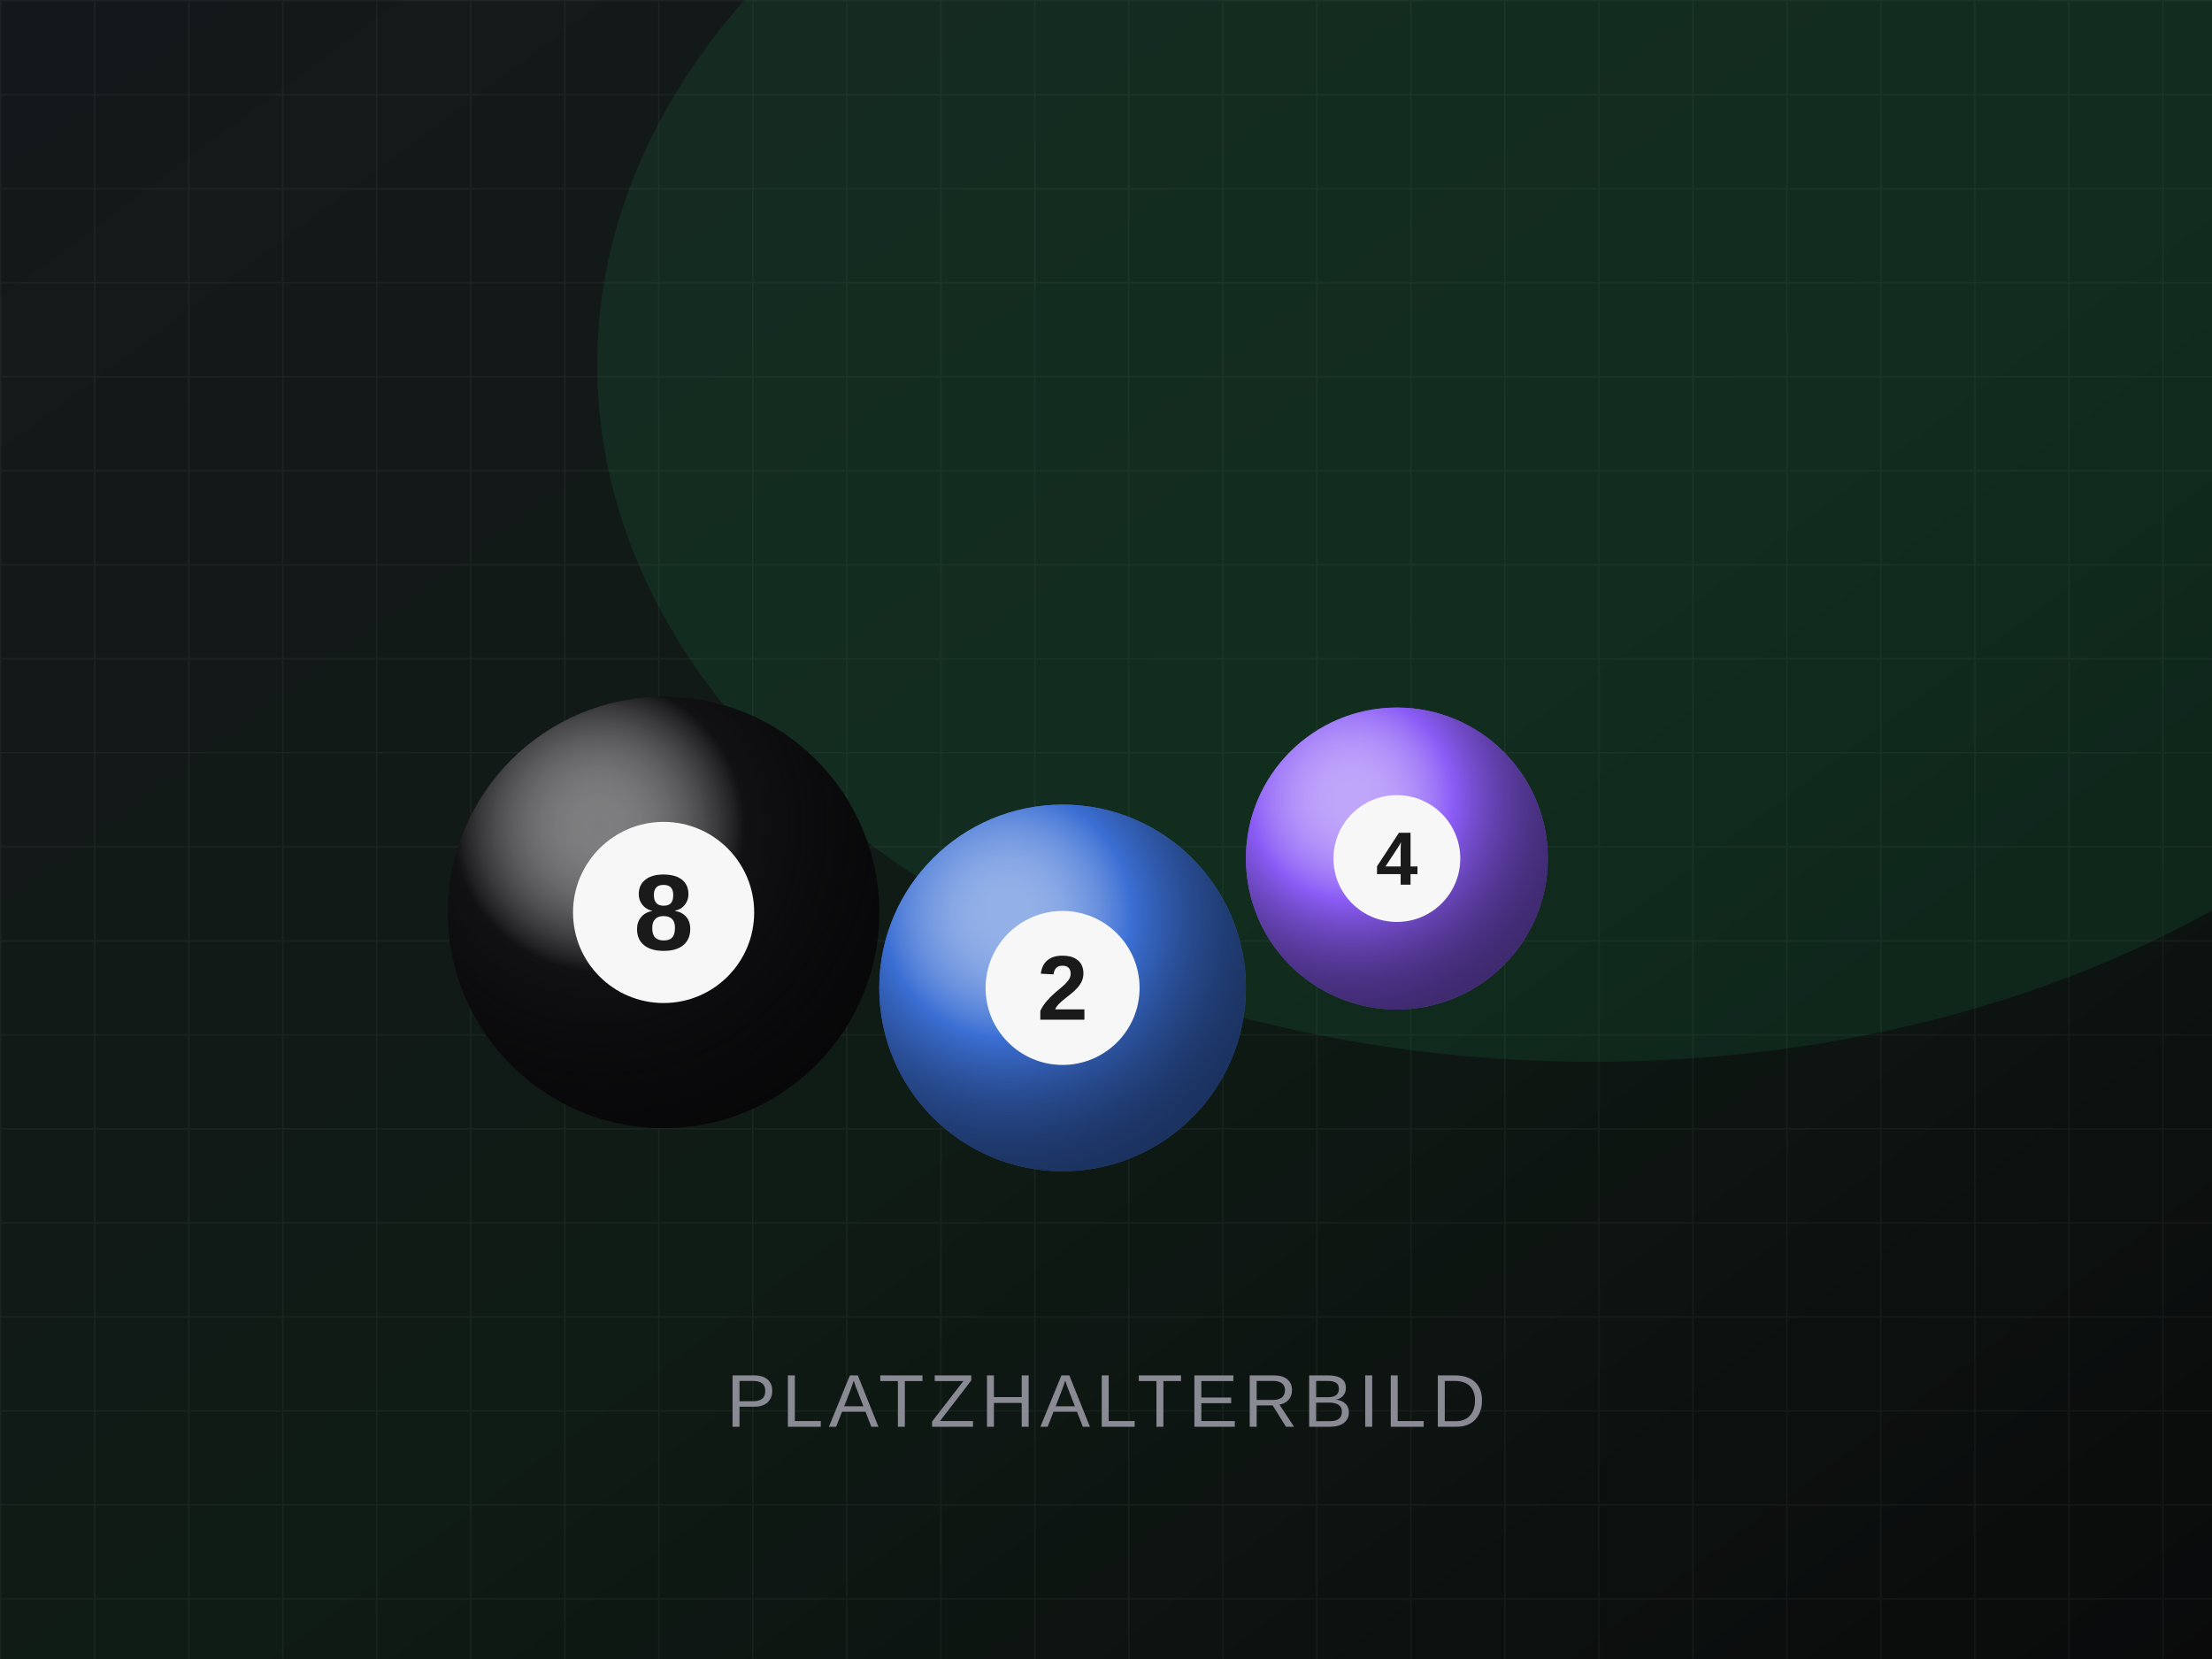
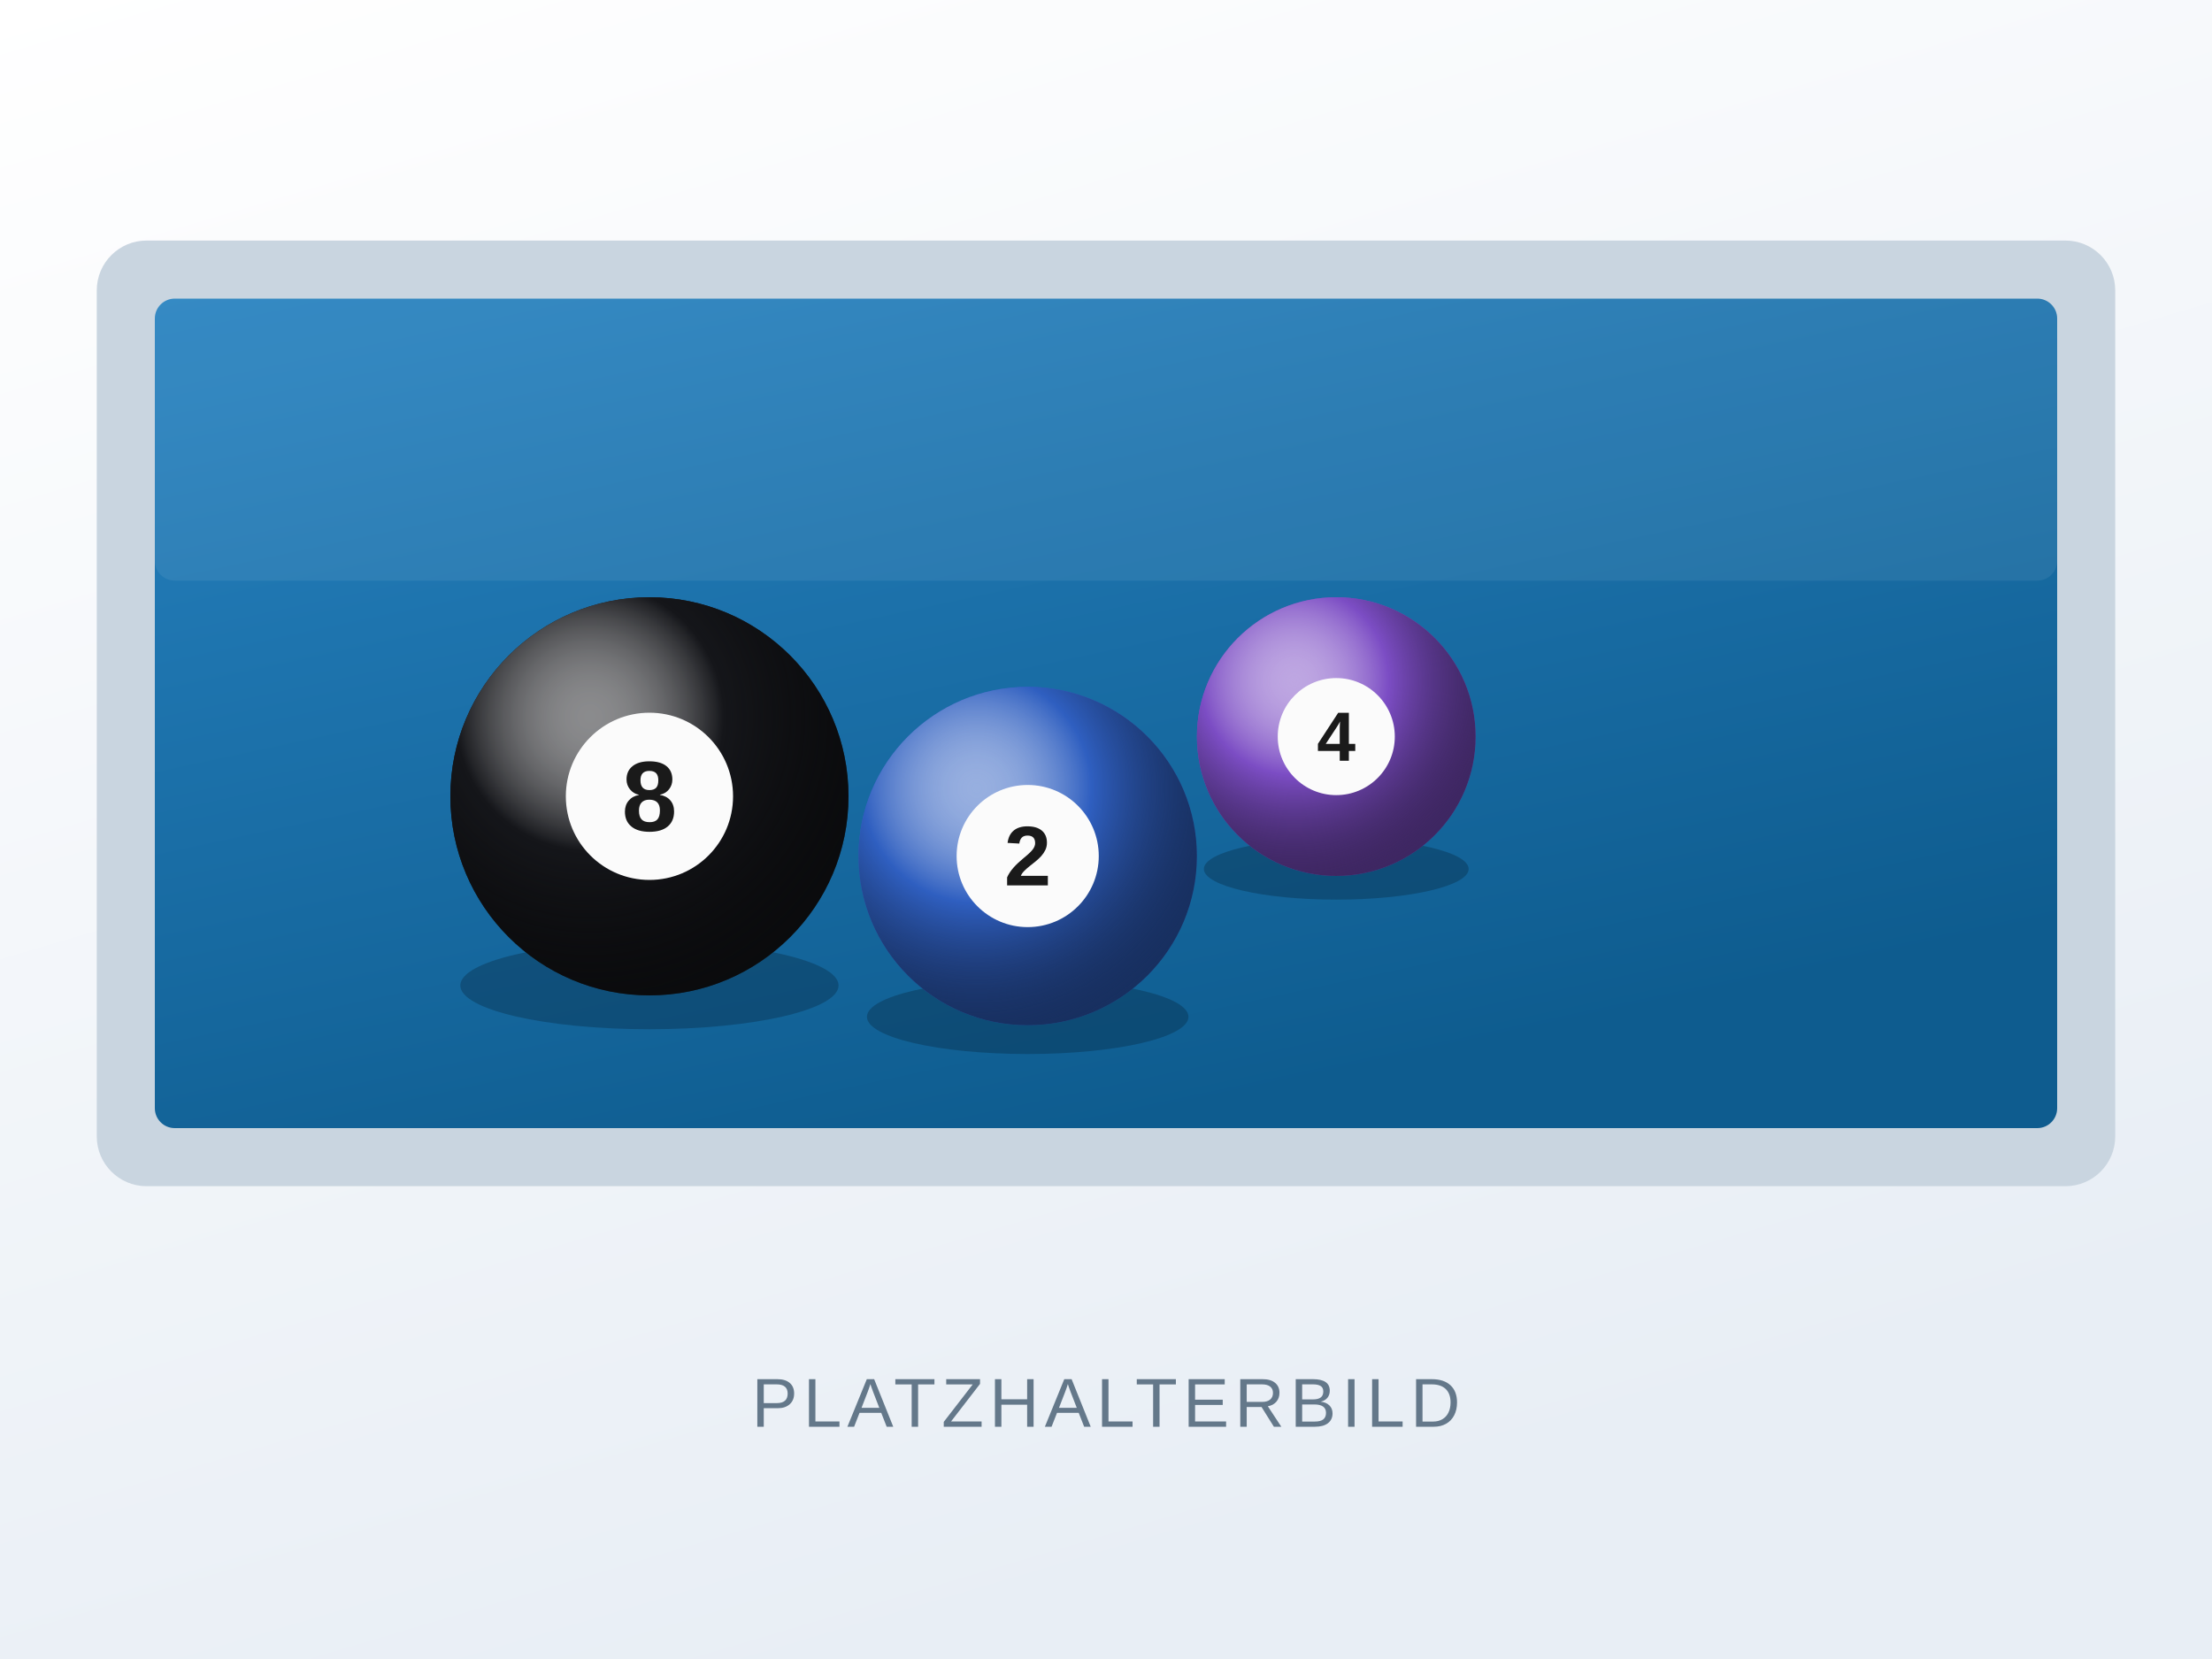
- <svg xmlns="http://www.w3.org/2000/svg" viewBox="0 0 800 600" width="800" height="600" role="img" aria-label="">
+ <svg xmlns="http://www.w3.org/2000/svg" viewBox="0 0 800 600" width="800" height="600" role="img" aria-label="PLATZHALTERBILD">
  <defs>
-     <linearGradient id="bg" x1="0" y1="0" x2="1" y2="1">
-       <stop offset="0%" stop-color="#15181a" />
-       <stop offset="55%" stop-color="#0f1b15" />
-       <stop offset="100%" stop-color="#0a0a0b" />
+     <linearGradient id="bg" x1="0" y1="0" x2="0.4" y2="1">
+       <stop offset="0%" stop-color="#ffffff" />
+       <stop offset="100%" stop-color="#e8eef5" />
    </linearGradient>
-     <pattern id="grid" width="34" height="34" patternUnits="userSpaceOnUse">
-       <path d="M34 0H0V34" fill="none" stroke="#ffffff" stroke-opacity=".045" stroke-width="1" />
-     </pattern>
+     <linearGradient id="cloth" x1="0" y1="0" x2="0.5" y2="1">
+       <stop offset="0%" stop-color="#2782c0" />
+       <stop offset="100%" stop-color="#0e5c8f" />
+     </linearGradient>
  </defs>
  <rect width="800" height="600" fill="url(#bg)" />
-   <rect width="800" height="600" fill="url(#grid)" />
-   <ellipse cx="576" cy="132" rx="360" ry="252" fill="#1fa463" fill-opacity=".13" />
+   <rect x="35" y="87" width="730" height="342" rx="18" fill="#c9d5e0" />
+   <rect x="56" y="108" width="688" height="300" rx="7.2" fill="url(#cloth)" />
+   <rect x="56" y="108" width="688" height="102" rx="7.2" fill="#ffffff" fill-opacity=".07" />
  <defs>
    <radialGradient id="g1" cx="35%" cy="30%" r="75%">
-       <stop offset="0%" stop-color="#ffffff" stop-opacity=".45" />
-       <stop offset="45%" stop-color="#111114" />
-       <stop offset="100%" stop-color="#000000" stop-opacity=".55" />
+       <stop offset="0%" stop-color="#ffffff" stop-opacity=".5" />
+       <stop offset="45%" stop-color="#15161a" />
+       <stop offset="100%" stop-color="#000000" stop-opacity=".5" />
    </radialGradient>
    <clipPath id="clip1">
-       <circle cx="240" cy="330" r="78" />
+       <circle cx="234.88" cy="288" r="72" />
    </clipPath>
  </defs>
-   <circle cx="240" cy="330" r="78" fill="#111114" />
-   <circle cx="240" cy="330" r="78" fill="url(#g1)" />
-   <circle cx="240" cy="330" r="32.76" fill="#f7f7f7" />
-   <text x="240" y="330" fill="#1a1a1a" font-family="Segoe UI, Arial, sans-serif" font-size="39" font-weight="700" text-anchor="middle" dominant-baseline="central">8</text>
+   <ellipse cx="234.88" cy="356.4" rx="68.4" ry="15.84" fill="#06263d" fill-opacity=".35" />
+   <circle cx="234.88" cy="288" r="72" fill="#15161a" />
+   <circle cx="234.88" cy="288" r="72" fill="url(#g1)" />
+   <circle cx="234.88" cy="288" r="30.24" fill="#fbfbfb" />
+   <text x="234.88" y="288" fill="#1a1a1a" font-family="Segoe UI, Arial, sans-serif" font-size="36" font-weight="700" text-anchor="middle" dominant-baseline="central">8</text>
  <defs>
    <radialGradient id="g2" cx="35%" cy="30%" r="75%">
-       <stop offset="0%" stop-color="#ffffff" stop-opacity=".45" />
-       <stop offset="45%" stop-color="#3b6fd4" />
-       <stop offset="100%" stop-color="#000000" stop-opacity=".55" />
+       <stop offset="0%" stop-color="#ffffff" stop-opacity=".5" />
+       <stop offset="45%" stop-color="#2f5fc0" />
+       <stop offset="100%" stop-color="#000000" stop-opacity=".5" />
    </radialGradient>
    <clipPath id="clip2">
-       <circle cx="384.3" cy="357.3" r="66.3" />
+       <circle cx="371.68" cy="309.6" r="61.2" />
    </clipPath>
  </defs>
-   <circle cx="384.3" cy="357.3" r="66.3" fill="#3b6fd4" />
-   <circle cx="384.3" cy="357.3" r="66.3" fill="url(#g2)" />
-   <circle cx="384.3" cy="357.3" r="27.846" fill="#f7f7f7" />
-   <text x="384.3" y="357.3" fill="#1a1a1a" font-family="Segoe UI, Arial, sans-serif" font-size="33.15" font-weight="700" text-anchor="middle" dominant-baseline="central">2</text>
+   <ellipse cx="371.68" cy="367.74" rx="58.14" ry="13.464" fill="#06263d" fill-opacity=".35" />
+   <circle cx="371.68" cy="309.6" r="61.2" fill="#2f5fc0" />
+   <circle cx="371.68" cy="309.6" r="61.2" fill="url(#g2)" />
+   <circle cx="371.68" cy="309.6" r="25.704" fill="#fbfbfb" />
+   <text x="371.68" y="309.6" fill="#1a1a1a" font-family="Segoe UI, Arial, sans-serif" font-size="30.6" font-weight="700" text-anchor="middle" dominant-baseline="central">2</text>
  <defs>
    <radialGradient id="g3" cx="35%" cy="30%" r="75%">
-       <stop offset="0%" stop-color="#ffffff" stop-opacity=".45" />
-       <stop offset="45%" stop-color="#8b5cf6" />
-       <stop offset="100%" stop-color="#000000" stop-opacity=".55" />
+       <stop offset="0%" stop-color="#ffffff" stop-opacity=".5" />
+       <stop offset="45%" stop-color="#7c4dc4" />
+       <stop offset="100%" stop-color="#000000" stop-opacity=".5" />
    </radialGradient>
    <clipPath id="clip3">
-       <circle cx="505.2" cy="310.5" r="54.6" />
+       <circle cx="483.28" cy="266.4" r="50.4" />
    </clipPath>
  </defs>
-   <circle cx="505.2" cy="310.5" r="54.6" fill="#8b5cf6" />
-   <circle cx="505.2" cy="310.5" r="54.6" fill="url(#g3)" />
-   <circle cx="505.2" cy="310.5" r="22.932" fill="#f7f7f7" />
-   <text x="505.2" y="310.5" fill="#1a1a1a" font-family="Segoe UI, Arial, sans-serif" font-size="27.3" font-weight="700" text-anchor="middle" dominant-baseline="central">4</text>
+   <ellipse cx="483.28" cy="314.28" rx="47.88" ry="11.088" fill="#06263d" fill-opacity=".35" />
+   <circle cx="483.28" cy="266.4" r="50.4" fill="#7c4dc4" />
+   <circle cx="483.28" cy="266.4" r="50.4" fill="url(#g3)" />
+   <circle cx="483.28" cy="266.4" r="21.168" fill="#fbfbfb" />
+   <text x="483.28" y="266.4" fill="#1a1a1a" font-family="Segoe UI, Arial, sans-serif" font-size="25.2" font-weight="700" text-anchor="middle" dominant-baseline="central">4</text>
  <g font-family="Segoe UI, Arial, sans-serif" text-anchor="middle">
-     <text x="400" y="516" fill="#f4f4f5" font-size="45" font-weight="700" />
-     <text x="400" y="516" fill="#8a8a94" font-size="27" letter-spacing="2">PLATZHALTERBILD</text>
+     <text x="400" y="516" fill="#16232f" font-size="41" font-weight="700" />
+     <text x="400" y="516" fill="#64788a" font-size="25" letter-spacing="2">PLATZHALTERBILD</text>
  </g>
</svg>
